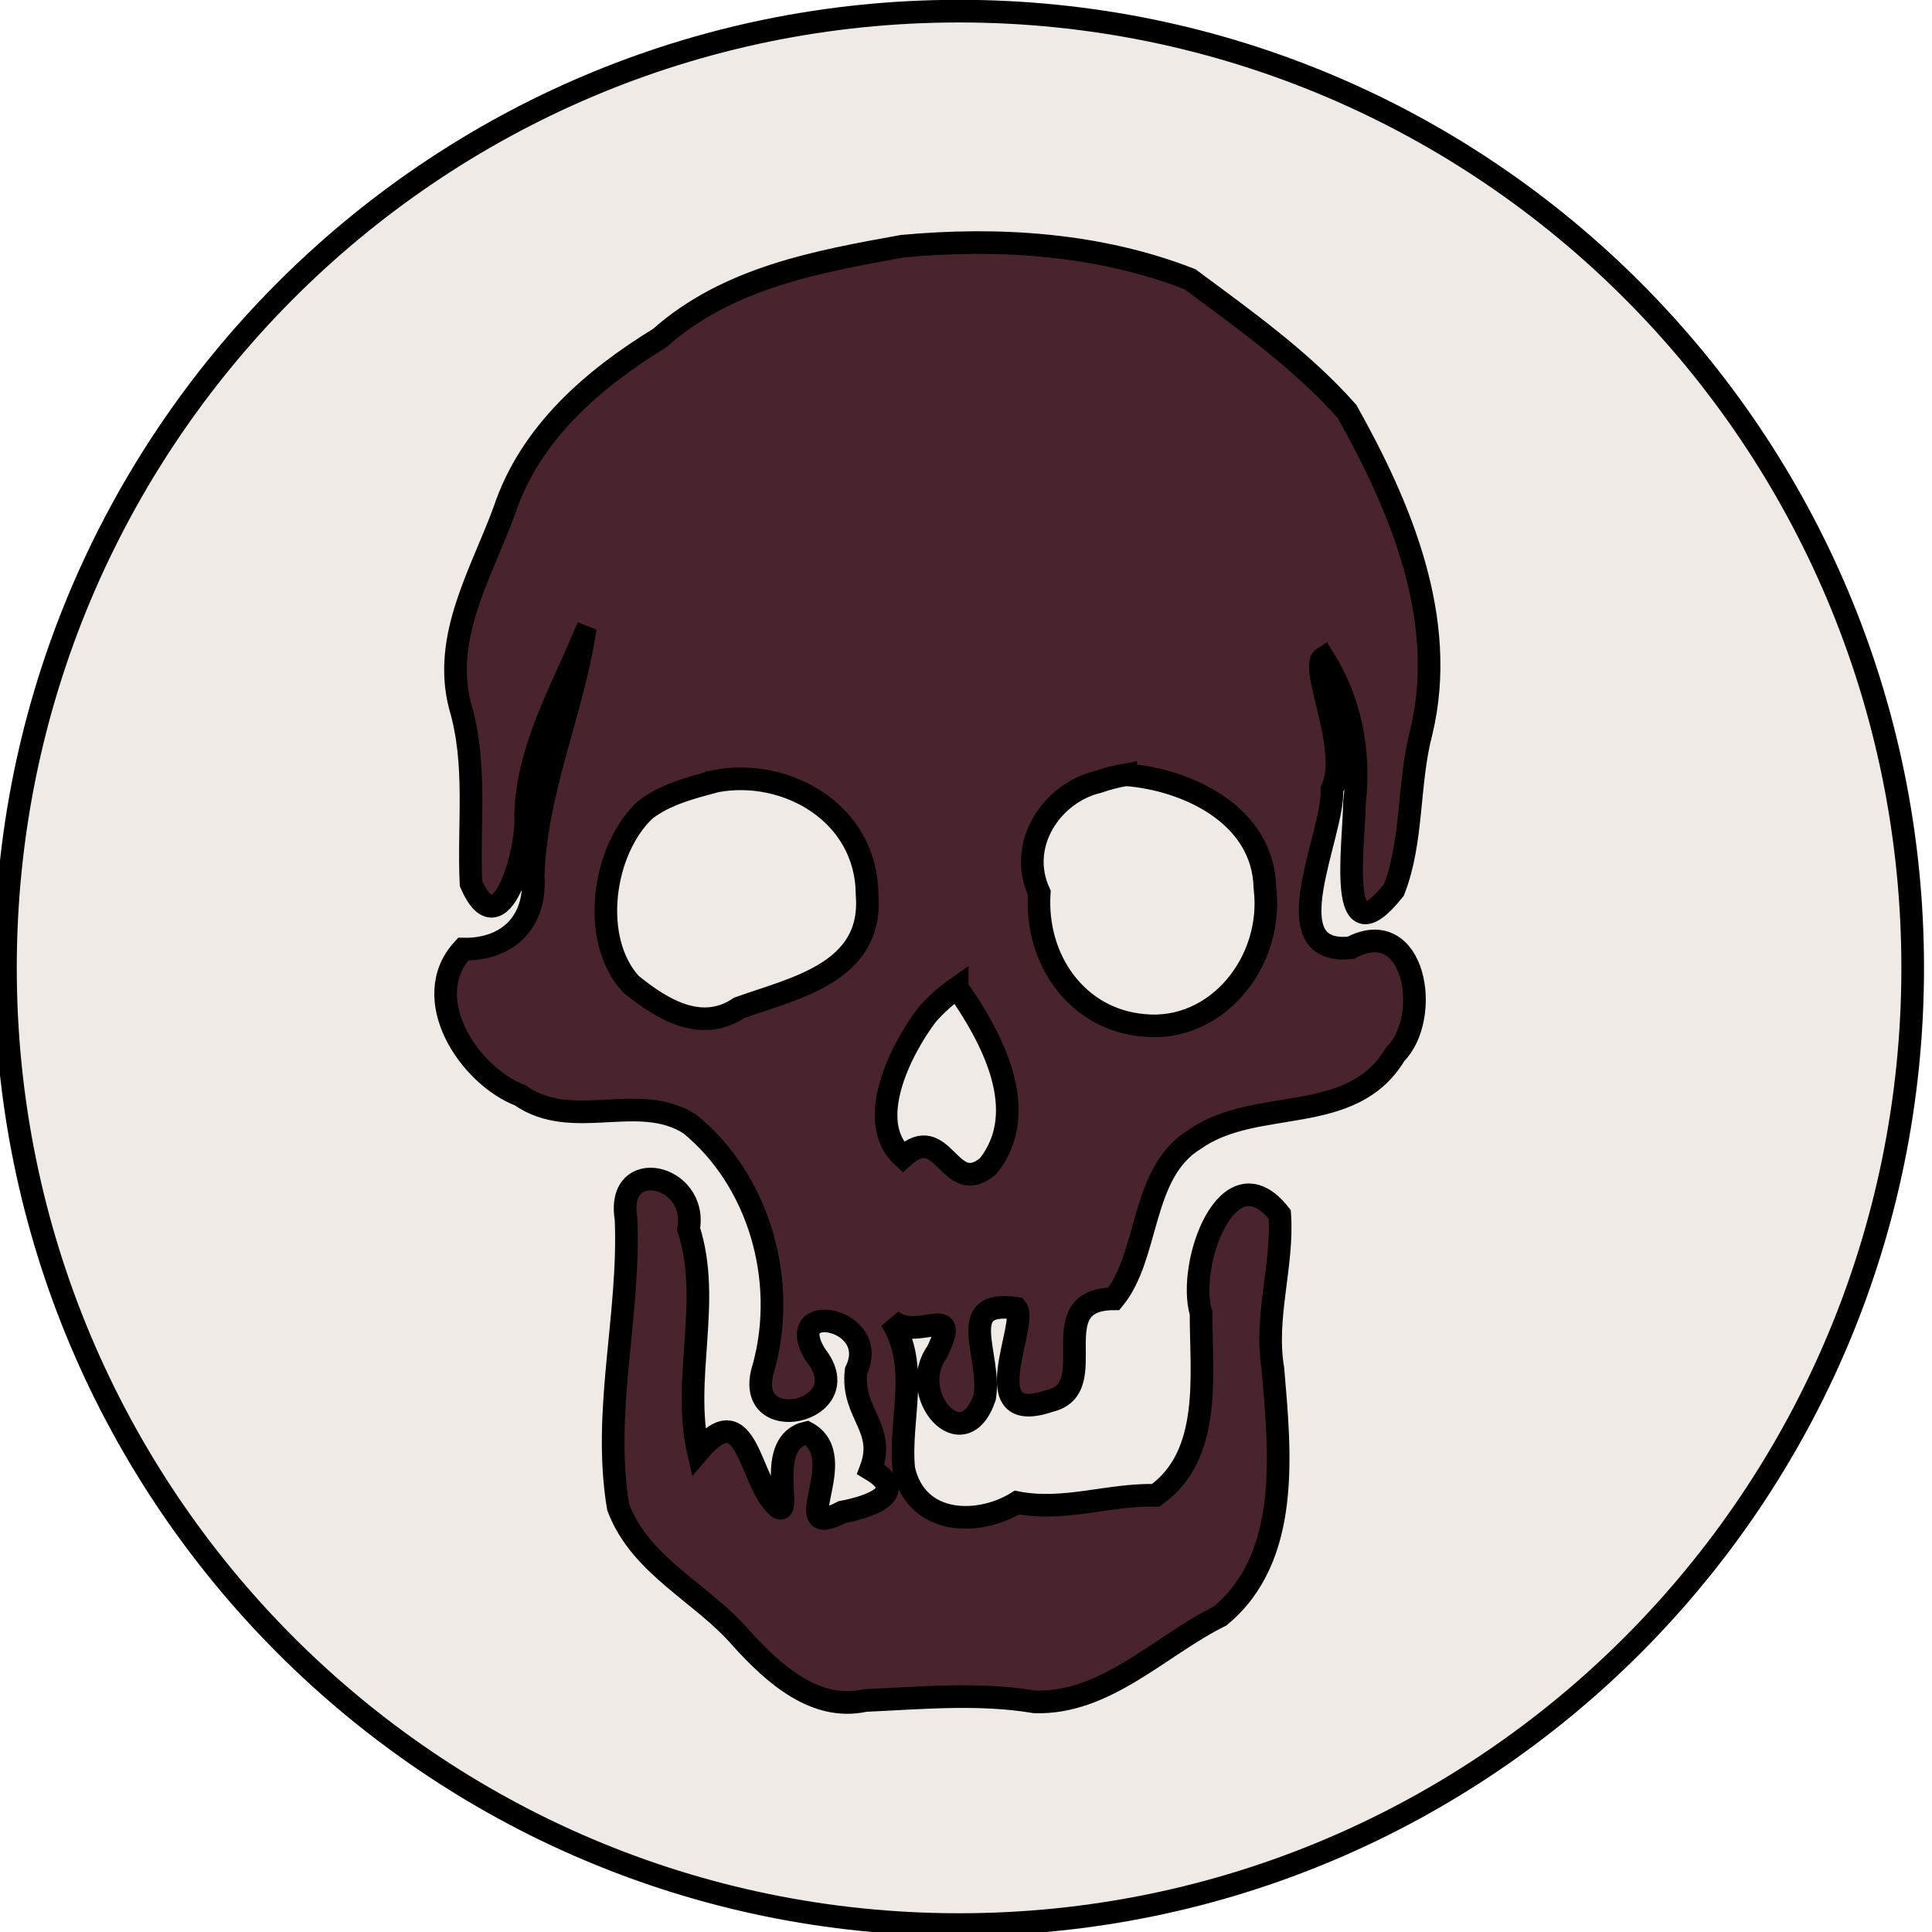
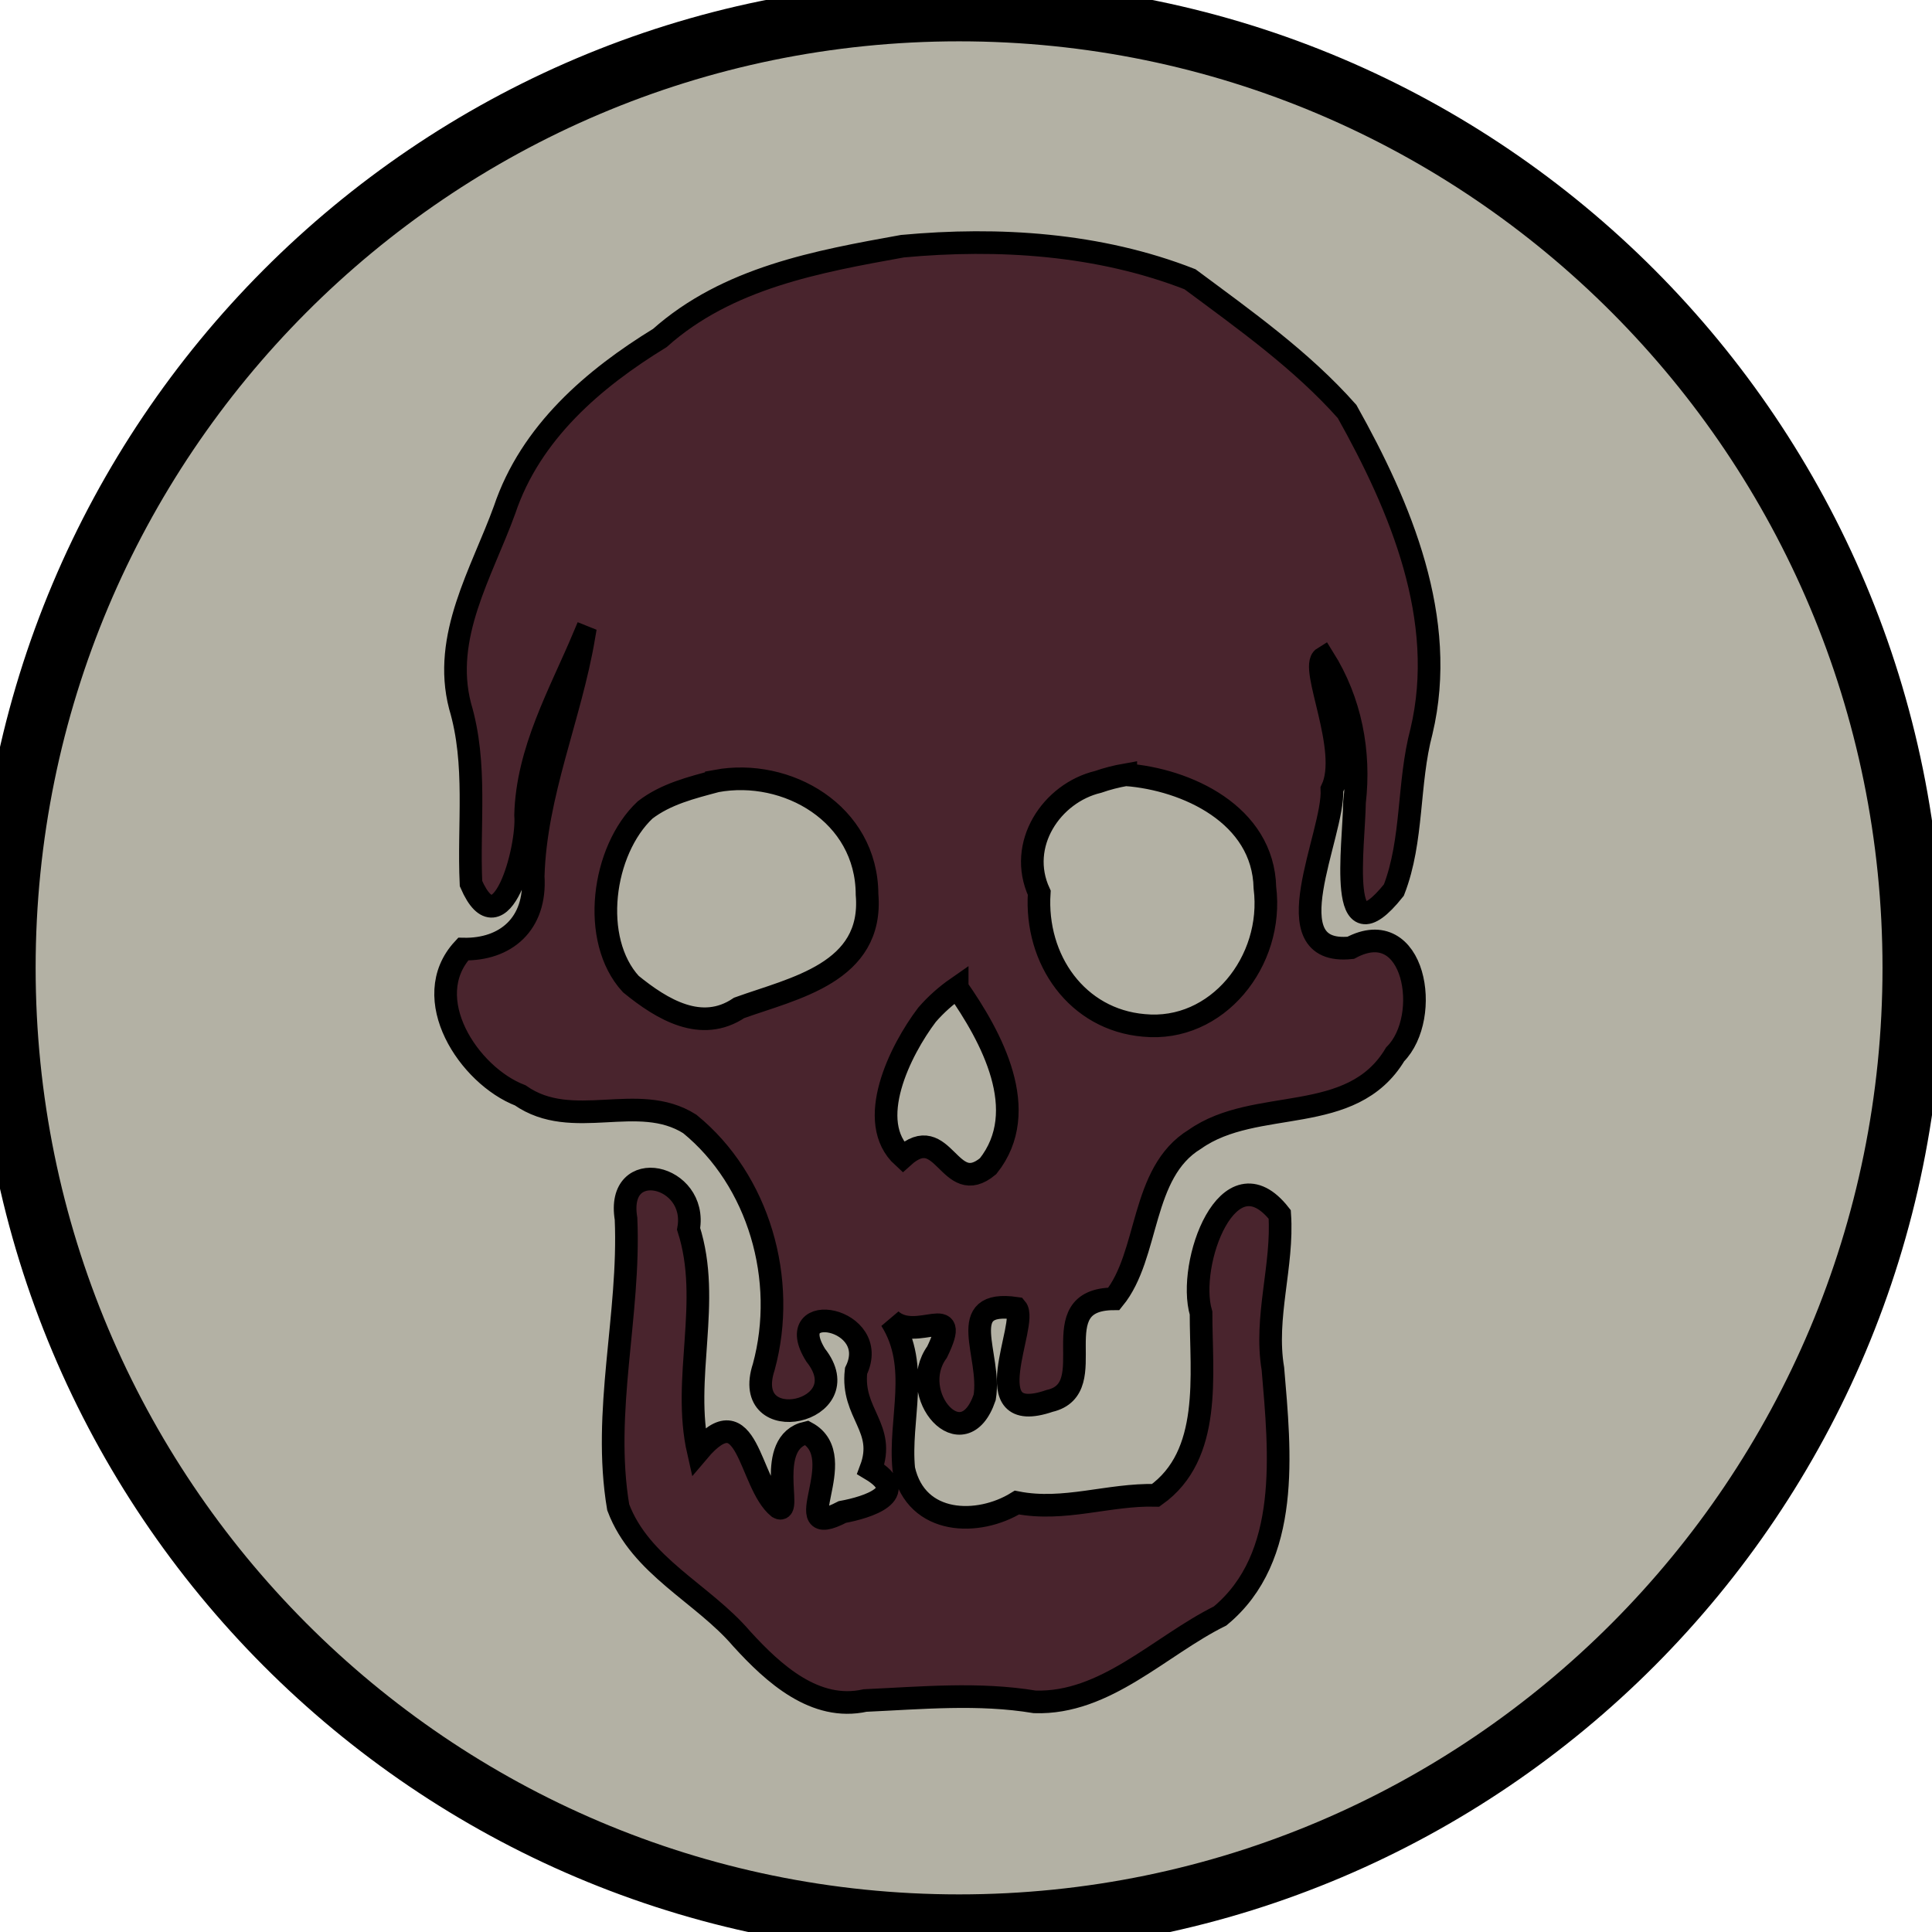
<svg xmlns="http://www.w3.org/2000/svg" width="100%" height="100%" viewBox="0 0 128 128">
  <g>
-     <ellipse stroke="#000" ry="63.385" rx="63.18" id="svg_6" cy="64.123" cx="63.541" stroke-width="1.5" fill="#efeae6" />
+     <ellipse stroke="#000" ry="63.385" rx="63.18" id="svg_6" cy="64.123" cx="63.541" stroke-width="4" fill="#B3B1a4" />
    <path id="svg_16" d="m-155.127,40.381c-0.085,-0.079 -0.146,-0.33 -0.132,-0.544c0.009,-0.135 0.193,-0.954 0.209,-0.93c0.005,0.008 0.052,0.199 0.104,0.424c0.083,0.361 0.094,0.428 0.094,0.566c0,0.279 -0.09,0.507 -0.199,0.503c-0.032,-0.001 -0.066,-0.01 -0.076,-0.02l0,0zm0.085,-0.14c0.003,-0.036 -0.004,-0.054 -0.02,-0.054c-0.037,0 -0.089,-0.116 -0.1,-0.226c-0.012,-0.117 -0.045,-0.131 -0.05,-0.021c-0.009,0.211 0.154,0.501 0.17,0.301l0,0z" fill-opacity="null" stroke-opacity="null" stroke-width="1.5" stroke="#000" fill="#00aeff" />
    <path id="svg_19" d="m38.684,42.195c-0.901,5.312 -3.204,10.39 -3.359,15.868c0.206,3.172 -1.838,4.876 -4.637,4.816c-3.01,3.248 0.372,8.38 3.778,9.691c3.476,2.428 7.789,-0.285 11.232,1.893c4.572,3.72 6.481,10.316 4.904,16.098c-1.568,4.773 6.46,3.037 3.44,-0.778c-2.332,-3.729 4.397,-2.496 2.674,1.044c-0.326,2.842 2.014,3.762 0.973,6.516c2.713,1.619 -0.227,2.525 -1.88,2.831c-3.87,2.008 0.7,-3.596 -2.366,-5.254c-2.807,0.635 -0.905,5.527 -1.869,4.962c-1.984,-1.617 -1.982,-7.661 -5.311,-3.717c-1.105,-4.859 0.911,-9.92 -0.642,-14.751c0.636,-3.608 -4.837,-4.852 -4.145,-0.668c0.276,6.387 -1.587,12.76 -0.518,19.115c1.473,3.92 5.592,5.686 8.178,8.71c2.123,2.332 4.876,4.826 8.181,4.092c3.749,-0.169 7.504,-0.529 11.236,0.09c4.694,0.154 8.277,-3.707 12.282,-5.691c4.709,-3.891 3.967,-10.842 3.498,-16.379c-0.576,-3.418 0.687,-6.838 0.452,-10.225c-3.395,-4.323 -6.18,3.276 -5.213,6.54c-0,4.107 0.758,9.397 -3.007,12.072c-3.106,-0.082 -6.063,1.093 -9.193,0.479c-2.54,1.57 -6.654,1.53 -7.493,-2.208c-0.335,-3.319 1.11,-6.798 -0.853,-9.896c1.725,1.546 4.734,-1.335 3.057,2.131c-2.046,2.822 1.732,7.17 3.154,3.005c0.472,-2.794 -2.041,-6.503 2.09,-5.904c0.842,0.986 -2.877,7.88 2.207,6.138c3.624,-0.826 -0.645,-6.743 4.263,-6.764c2.375,-2.91 1.736,-8.366 5.369,-10.574c4.051,-2.853 10.377,-0.793 13.268,-5.626c2.465,-2.473 1.305,-9.327 -2.946,-7.056c-5.312,0.539 -1.096,-7.488 -1.244,-10.495c1.252,-2.62 -1.52,-8.134 -0.566,-8.719c1.803,2.871 2.449,6.23 2.061,9.586c-0.033,2.846 -1.193,10.558 2.608,5.804c1.287,-3.313 0.913,-7.066 1.829,-10.514c1.768,-7.442 -1.398,-14.889 -4.928,-21.193c-3.006,-3.394 -6.823,-6.099 -10.407,-8.762c-6.028,-2.36 -12.685,-2.782 -19.052,-2.191c-5.632,1.016 -11.587,2.087 -16.074,6.083c-4.372,2.681 -8.56,6.243 -10.289,11.395c-1.506,4.151 -4.144,8.377 -2.945,12.988c1.147,3.844 0.538,7.835 0.724,11.764c1.955,4.49 3.8,-2.298 3.617,-4.543c0.108,-4.257 2.266,-8.026 3.857,-11.805l-0,-0zm35.901,9.134c4.019,0.3 9.109,2.629 9.218,7.486c0.611,4.874 -3.173,9.598 -8.022,9.12c-4.405,-0.377 -7.222,-4.336 -6.929,-8.788c-1.475,-3.192 0.82,-6.611 3.9,-7.345c0.597,-0.209 1.211,-0.365 1.833,-0.474l0,0zm-27.125,0.415c4.663,-0.863 9.968,2.147 9.984,7.519c0.438,5.193 -4.86,6.211 -8.473,7.512c-2.501,1.68 -5.098,0.116 -7.176,-1.577c-2.696,-2.937 -1.903,-8.855 0.943,-11.535c1.38,-1.063 3.089,-1.481 4.722,-1.918zm15.956,13.7c2.257,3.229 4.967,8.153 2.048,11.818c-2.592,2.163 -2.918,-3.077 -5.638,-0.609c-2.552,-2.326 -0.198,-7.059 1.592,-9.422c0.59,-0.68 1.265,-1.279 1.998,-1.788z" stroke-opacity="null" stroke-width="1.5" stroke="#000" fill="#49242d" />
  </g>
</svg>
